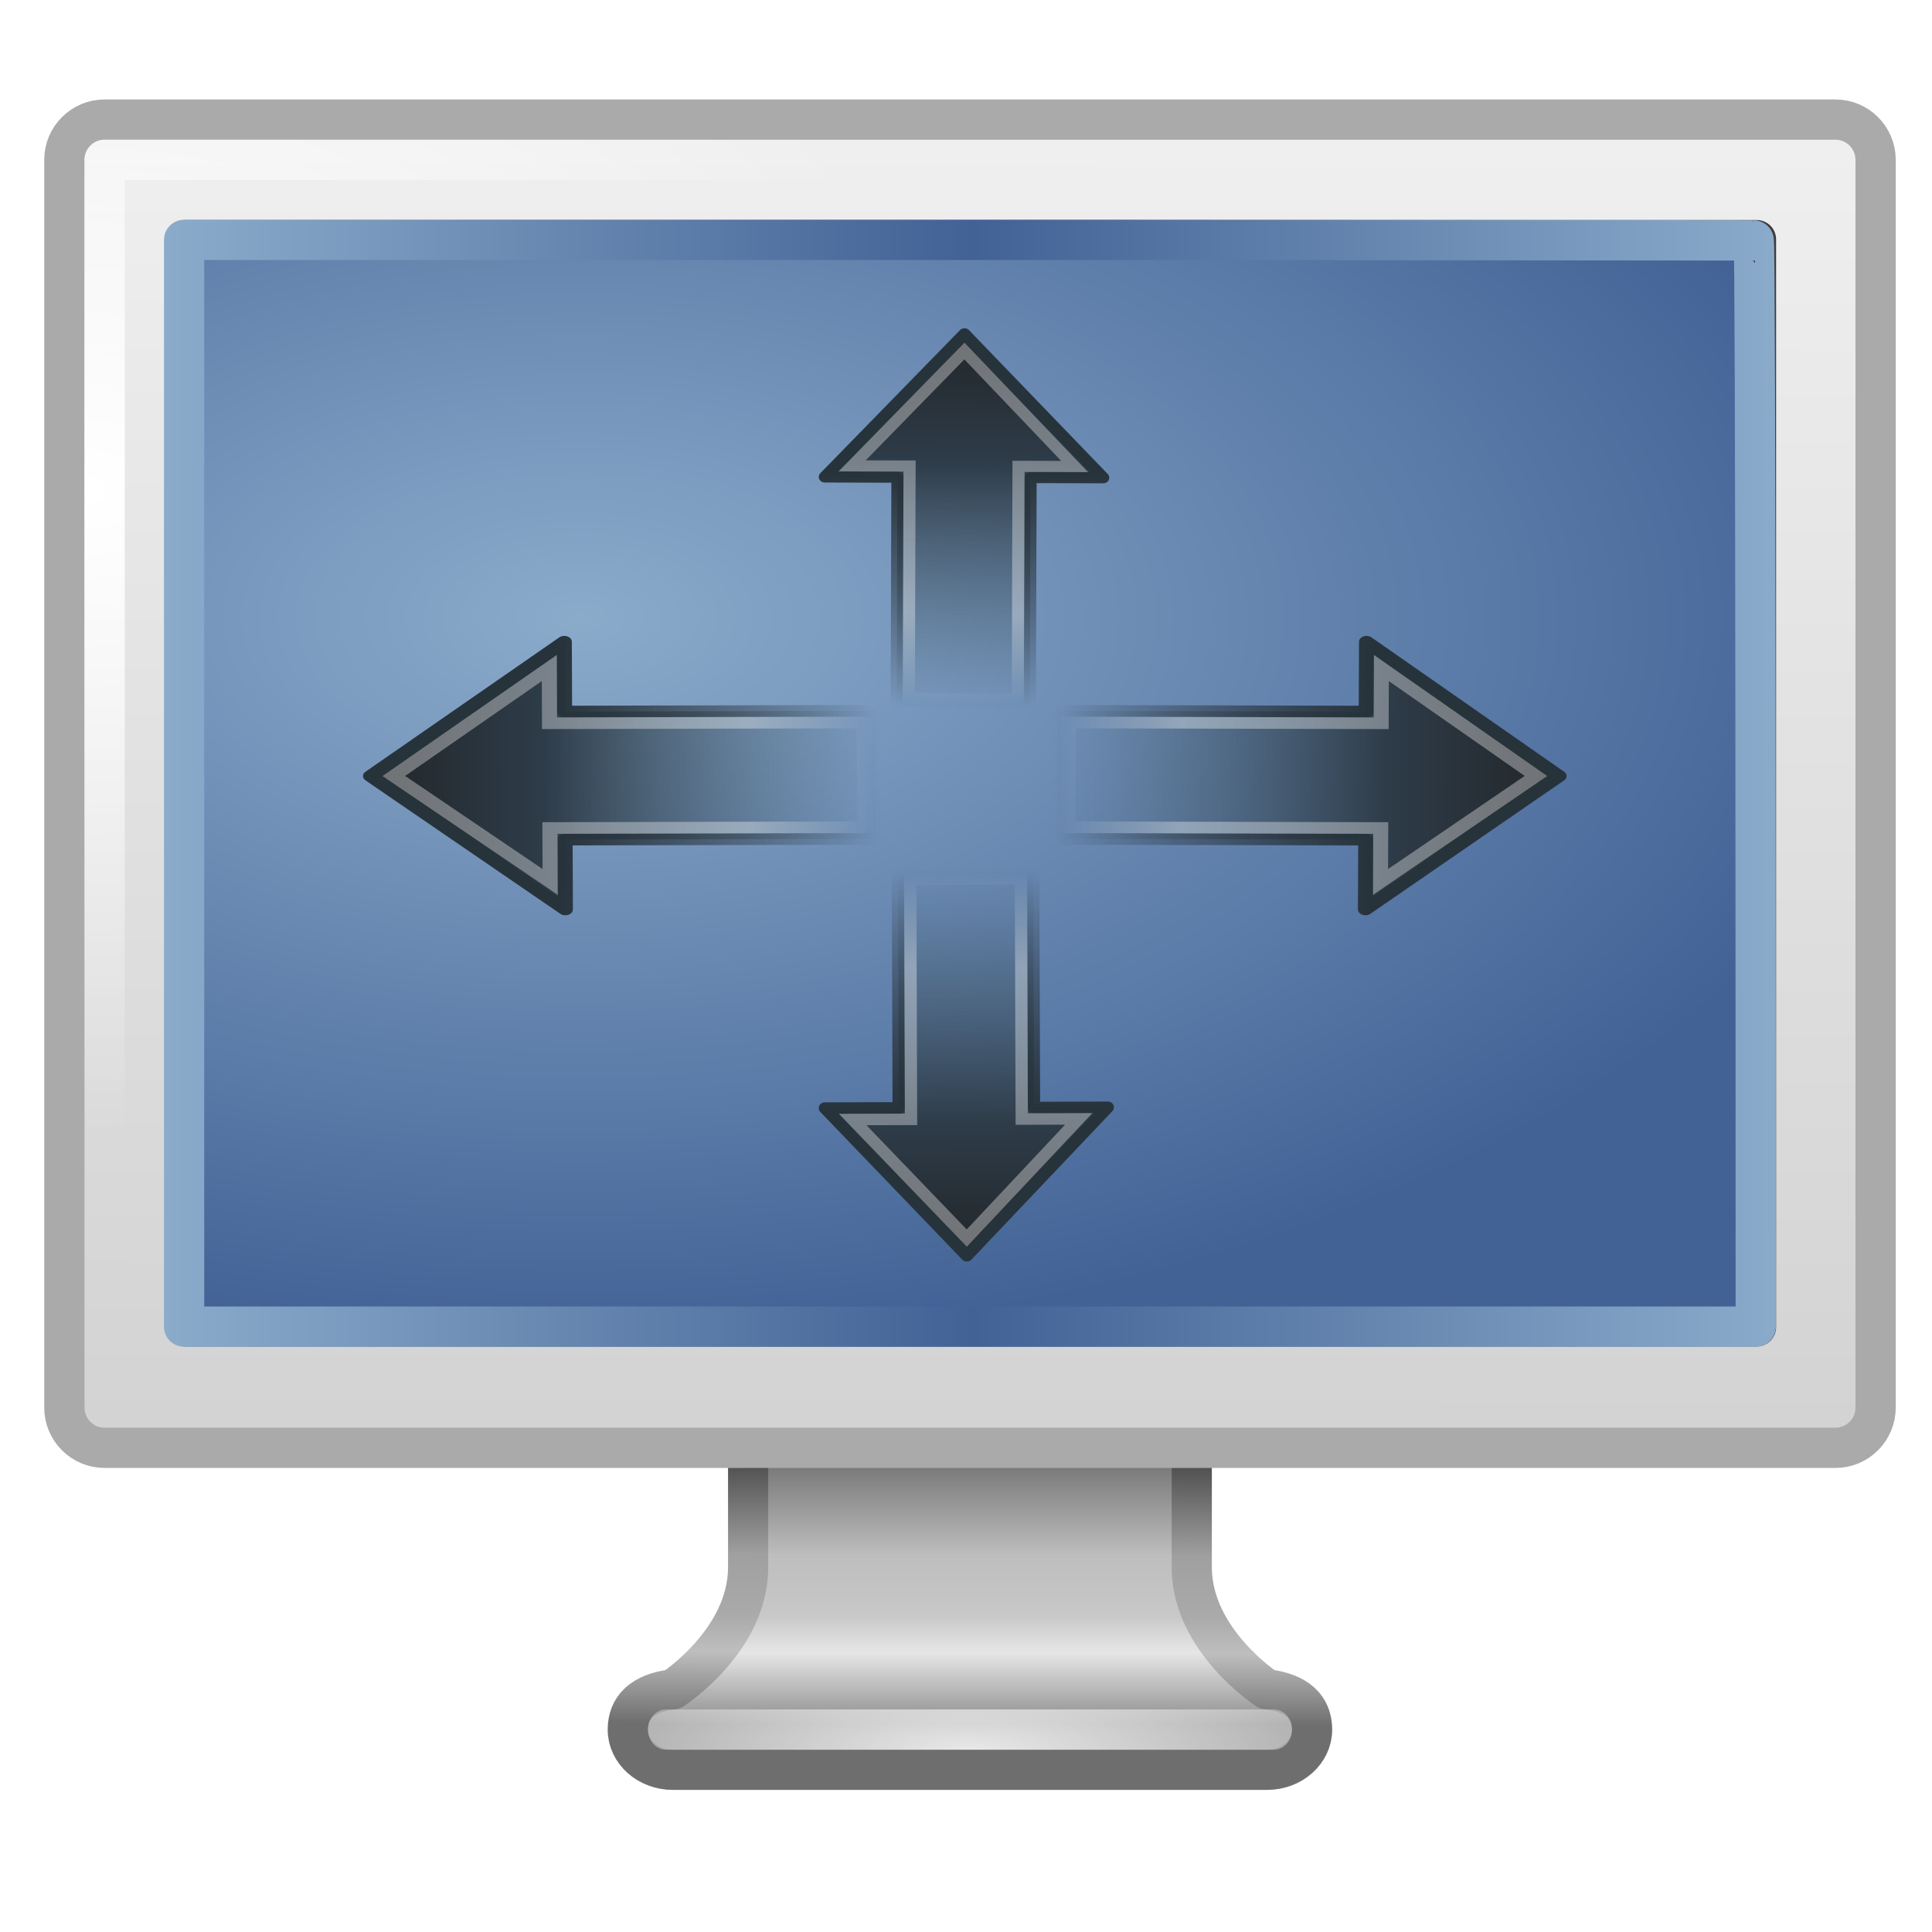
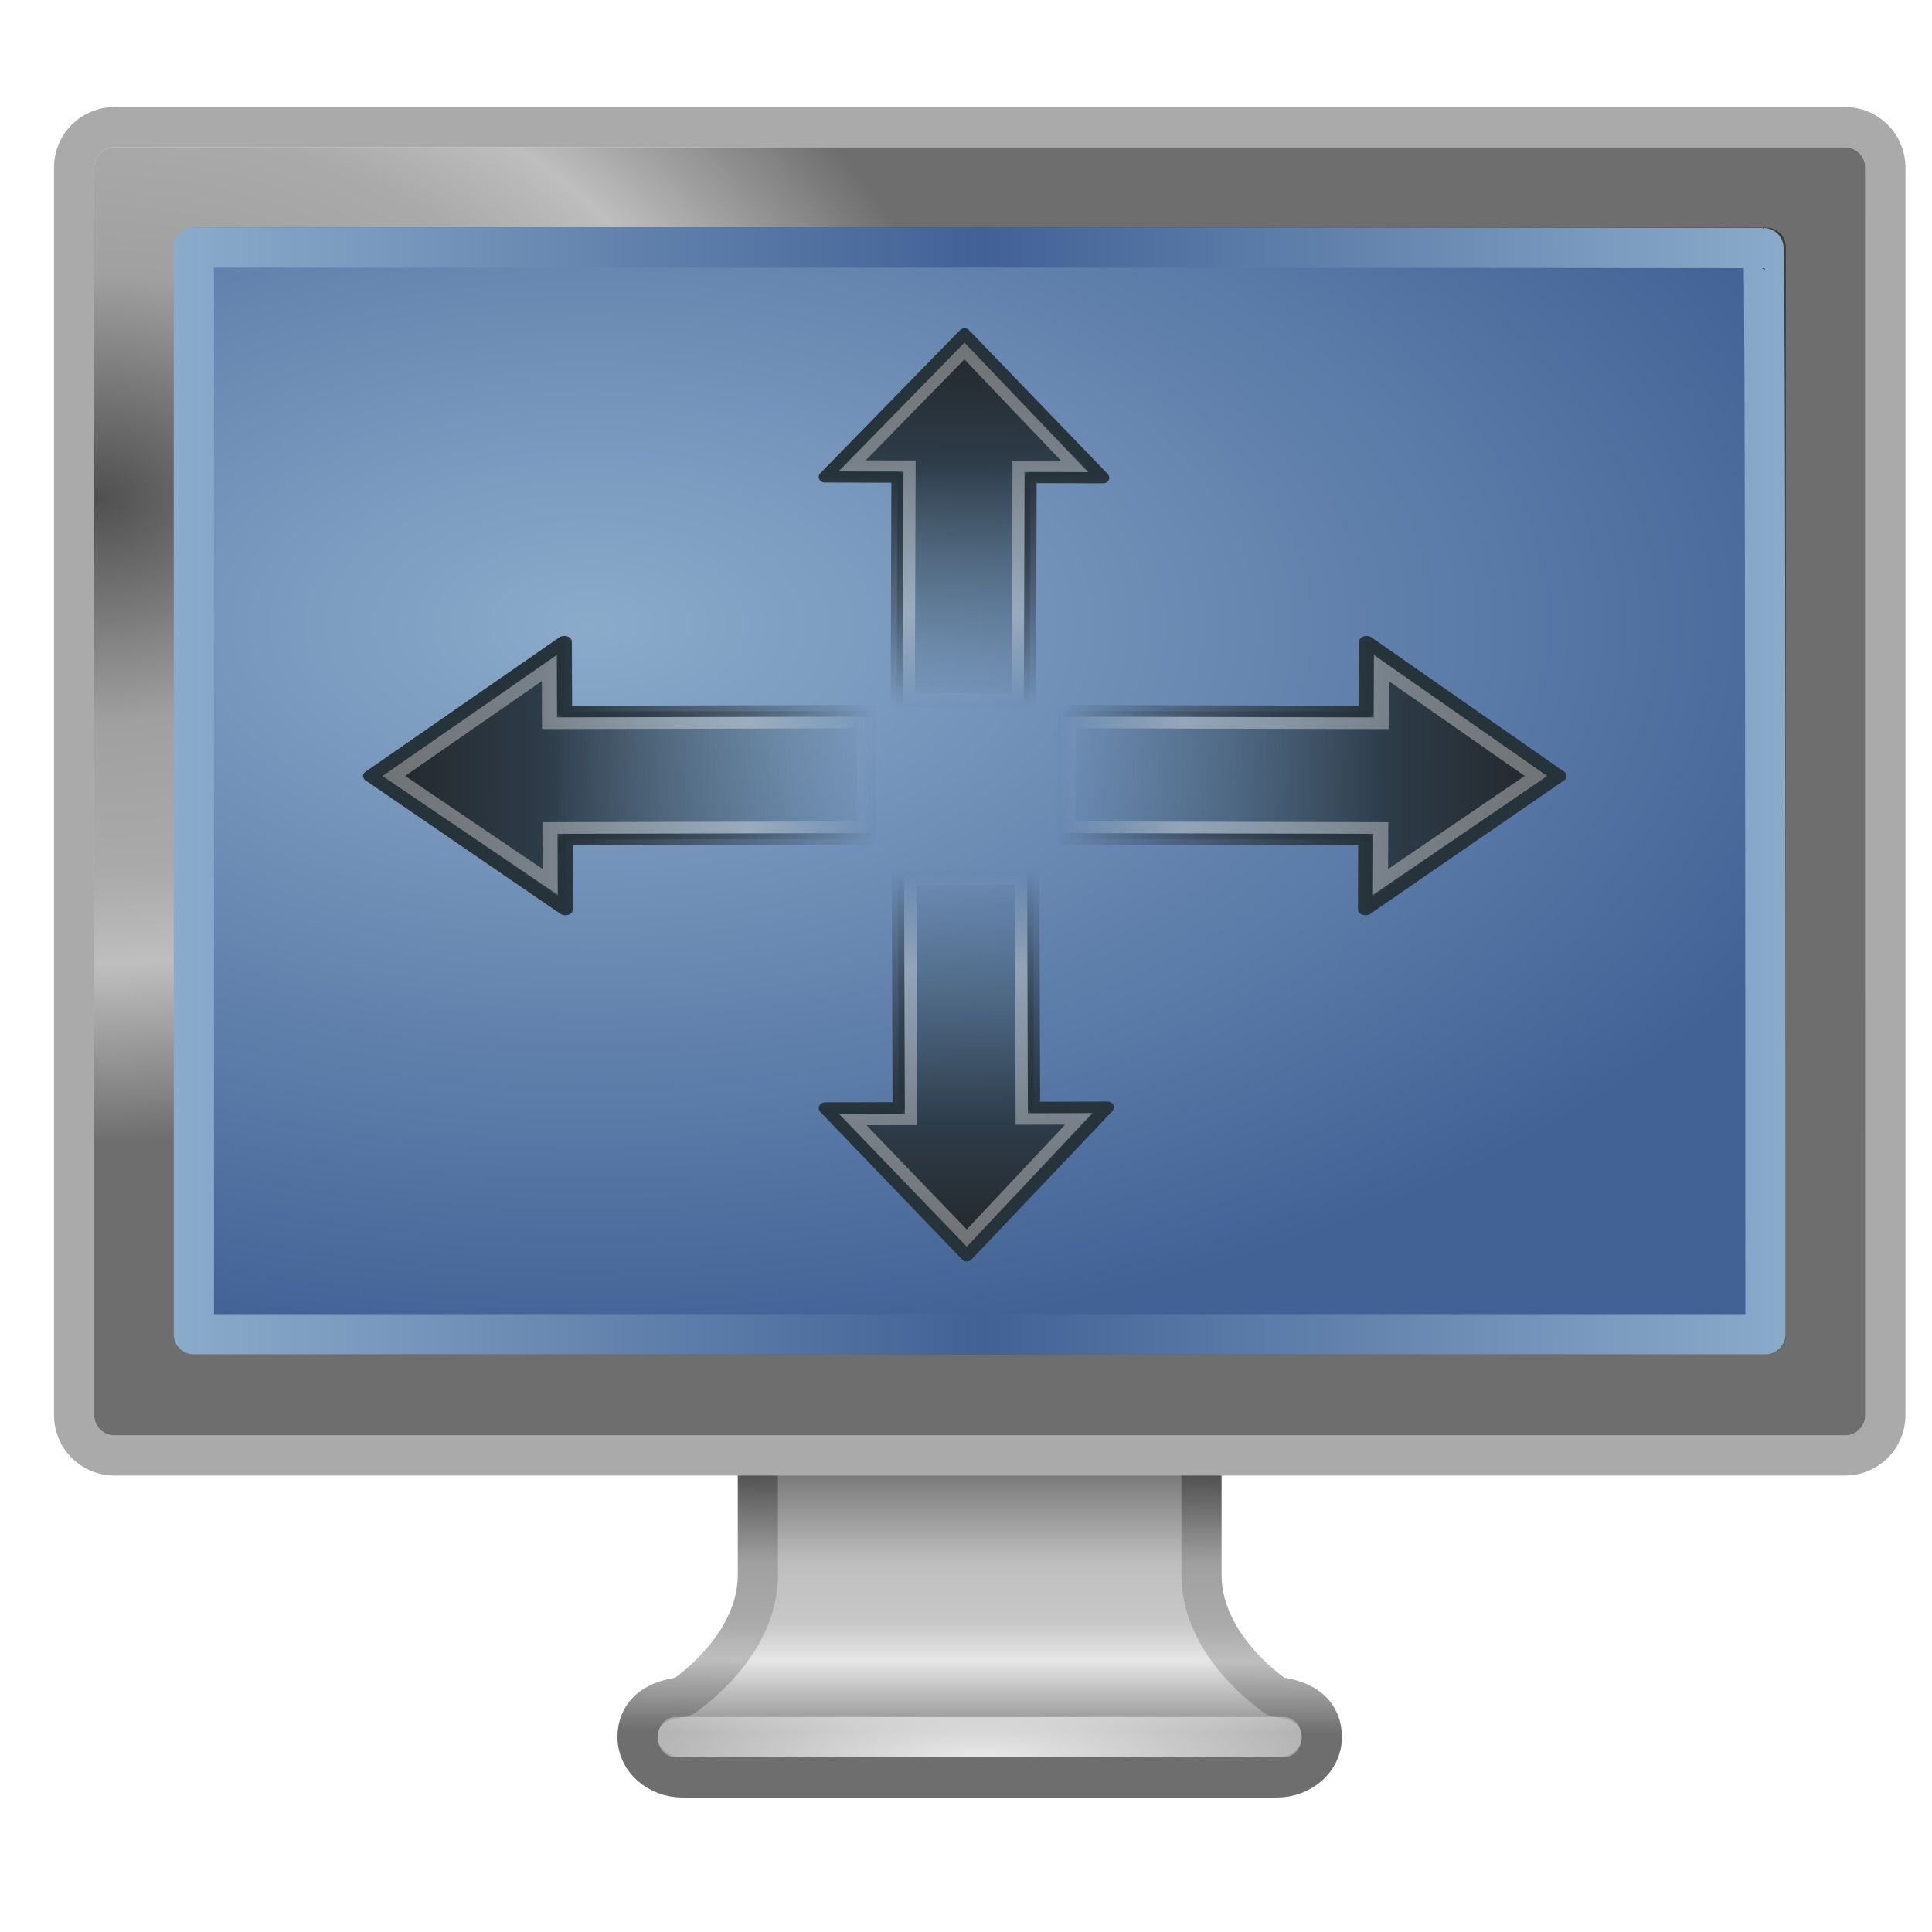
<svg xmlns="http://www.w3.org/2000/svg" xmlns:xlink="http://www.w3.org/1999/xlink" version="1.1" width="48" height="48" id="svg3876" enable-background="new">
  <defs id="defs3878">
    <linearGradient x1="17.355" y1="8" x2="24.008" y2="26.039" id="linearGradient2888-5" xlink:href="#linearGradient3738-7-3" gradientUnits="userSpaceOnUse" gradientTransform="matrix(1.056476,0,0,0.9978261,-1.265041,-1.51202)" />
    <linearGradient id="linearGradient3738-7-3">
      <stop id="stop3742-9-7" style="stop-color:white;stop-opacity:1" offset="0" />
      <stop id="stop3750-9-6" style="stop-color:white;stop-opacity:0" offset="0.856" />
      <stop id="stop3744-3-8" style="stop-color:white;stop-opacity:0" offset="1" />
    </linearGradient>
    <radialGradient cx="1" cy="5.564" r="23" fx="1" fy="5.564" id="radialGradient2901-8" xlink:href="#linearGradient6602-0" gradientUnits="userSpaceOnUse" gradientTransform="matrix(0.9555509,0,0,0.6971467,1.165451,8.316252)" />
    <linearGradient id="linearGradient6602-0">
      <stop id="stop6604-2" style="stop-color:white;stop-opacity:1" offset="0" />
      <stop id="stop6606-4" style="stop-color:white;stop-opacity:0" offset="1" />
    </linearGradient>
    <linearGradient x1="20.147" y1="-0" x2="20.104" y2="31.983" id="linearGradient2904-9" xlink:href="#linearGradient6544-0" gradientUnits="userSpaceOnUse" gradientTransform="matrix(0.959002,0,0,1.065626,1.082354,2.420846)" />
    <linearGradient id="linearGradient6544-0">
      <stop id="stop6546-1" style="stop-color:#f0f0f0;stop-opacity:1" offset="0" />
      <stop id="stop6548-2" style="stop-color:#d2d2d2;stop-opacity:1" offset="1" />
    </linearGradient>
    <radialGradient cx="24" cy="38.641" r="8" fx="24" fy="38.641" id="radialGradient2907-0" xlink:href="#linearGradient6602-0" gradientUnits="userSpaceOnUse" gradientTransform="matrix(1.828641,-3.1440363e-8,0,0.4381505,-19.78871,26.53994)" />
    <linearGradient x1="320.281" y1="86.913" x2="320.281" y2="93.38" id="linearGradient2910-0" xlink:href="#linearGradient6620-6" gradientUnits="userSpaceOnUse" gradientTransform="matrix(0.9964089,0,0,1.000144,-294.7833,-50.54213)" />
    <linearGradient id="linearGradient6620-6">
      <stop id="stop6622-3" style="stop-color:#787878;stop-opacity:1" offset="0" />
      <stop id="stop6624-9" style="stop-color:#bebebe;stop-opacity:1" offset="0.35" />
      <stop id="stop6626-0" style="stop-color:#c8c8c8;stop-opacity:1" offset="0.583" />
      <stop id="stop6628-8" style="stop-color:#e6e6e6;stop-opacity:1" offset="0.723" />
      <stop id="stop6630-3" style="stop-color:#8c8c8c;stop-opacity:1" offset="1" />
    </linearGradient>
    <linearGradient gradientTransform="translate(0.09867176,0.4705878)" x1="21.718" y1="35.909" x2="21.686" y2="42.361" id="linearGradient2912-8" xlink:href="#linearGradient6732-7" gradientUnits="userSpaceOnUse" />
    <linearGradient id="linearGradient6732-7">
      <stop id="stop6734-3" style="stop-color:#505050;stop-opacity:1" offset="0" />
      <stop id="stop6736-1" style="stop-color:#a0a0a0;stop-opacity:1" offset="0.35" />
      <stop id="stop6738-0" style="stop-color:#aaa;stop-opacity:1" offset="0.583" />
      <stop id="stop6740-0" style="stop-color:#bebebe;stop-opacity:1" offset="0.723" />
      <stop id="stop6742-5" style="stop-color:#6e6e6e;stop-opacity:1" offset="1" />
    </linearGradient>
    <linearGradient id="linearGradient7012-661-145-733-759-865-745-661-970-94-3-7">
      <stop id="stop3618-6-8" style="stop-color:#8babcb;stop-opacity:1;" offset="0" />
      <stop id="stop3620-4-9" style="stop-color:#426296;stop-opacity:1;" offset="1" />
    </linearGradient>
    <linearGradient id="linearGradient3390-178-986-453-3-1">
      <stop id="stop3624-5-6" style="stop-color:#8babcb;stop-opacity:1;" offset="0" />
      <stop id="stop3626-8-4" style="stop-color:#426296;stop-opacity:1;" offset="1" />
    </linearGradient>
    <radialGradient r="21" fy="8.283" fx="15.749" cy="8.283" cx="15.749" gradientTransform="matrix(0,0.8620801,-1.578215,0,27.47304,1.764492)" gradientUnits="userSpaceOnUse" id="radialGradient8238" xlink:href="#linearGradient7012-661-145-733-759-865-745-661-970-94-3-7" />
    <linearGradient y2="6.898" x2="-28.956" y1="6.898" x1="-51.09" spreadMethod="reflect" gradientTransform="matrix(0.9070364,0,0,0.8438248,50.43886,1.67779)" gradientUnits="userSpaceOnUse" id="linearGradient8240" xlink:href="#linearGradient3390-178-986-453-3-1" />
    <linearGradient id="linearGradient5233-0-1">
      <stop id="stop5235-9-9" style="stop-color:#3c3c3c;stop-opacity:1" offset="0" />
      <stop id="stop5237-9-0" style="stop-color:#282828;stop-opacity:1" offset="1" />
    </linearGradient>
    <linearGradient y2="6.898" x2="-28.956" y1="6.898" x1="-51.09" spreadMethod="reflect" gradientTransform="matrix(0.9075685,0,0,0.8446182,50.51376,1.660556)" gradientUnits="userSpaceOnUse" id="linearGradient7351" xlink:href="#linearGradient5233-0-1" />
    <linearGradient id="linearGradient3341-4">
      <stop offset="0" style="stop-color:white;stop-opacity:1" id="stop3343-2" />
      <stop offset="1" style="stop-color:white;stop-opacity:0" id="stop3345-2" />
    </linearGradient>
    <linearGradient id="linearGradient5432-9">
      <stop offset="0" style="stop-color:#27333b;stop-opacity:1;" id="stop5434-6" />
      <stop offset="1" style="stop-color:#242a2f;stop-opacity:0;" id="stop5436-1" />
    </linearGradient>
    <linearGradient id="linearGradient3840-4">
      <stop offset="0" style="stop-color:#23282c;stop-opacity:1;" id="stop3842-8" />
      <stop offset="0.318" style="stop-color:#2e3c49;stop-opacity:1;" id="stop3844-0" />
      <stop offset="1" style="stop-color:#4d6675;stop-opacity:0;" id="stop3846-4" />
    </linearGradient>
    <linearGradient xlink:href="#linearGradient3840-4" id="linearGradient3000" gradientUnits="userSpaceOnUse" gradientTransform="matrix(-0.5572773,0,0,0.5517612,47.47044,23.31789)" x1="3.874" y1="28.281" x2="62.4" y2="28.281" />
    <linearGradient xlink:href="#linearGradient5432-9" id="linearGradient3002" gradientUnits="userSpaceOnUse" gradientTransform="matrix(0,-1.095875,1.106831,0,-16.55484,81.2205)" x1="41.817" y1="45.61" x2="41.817" y2="26.598" />
    <linearGradient xlink:href="#linearGradient3341-4" id="linearGradient3004" gradientUnits="userSpaceOnUse" gradientTransform="matrix(0.6272101,0,0,0.5877029,18.88132,20.80176)" x1="3.888" y1="26.023" x2="-8.798" y2="26.023" />
    <linearGradient xlink:href="#linearGradient3840-4" id="linearGradient3784" gradientUnits="userSpaceOnUse" gradientTransform="matrix(-0.5572773,0,0,0.5517612,47.47044,23.31789)" x1="3.874" y1="28.281" x2="62.4" y2="28.281" />
    <linearGradient xlink:href="#linearGradient5432-9" id="linearGradient3786" gradientUnits="userSpaceOnUse" gradientTransform="matrix(0,-1.095875,1.106831,0,-16.55484,81.2205)" x1="41.817" y1="45.61" x2="41.817" y2="26.598" />
    <linearGradient xlink:href="#linearGradient3341-4" id="linearGradient3788" gradientUnits="userSpaceOnUse" gradientTransform="matrix(0.6272101,0,0,0.5877029,18.88132,20.80176)" x1="3.888" y1="26.023" x2="-8.798" y2="26.023" />
    <linearGradient xlink:href="#linearGradient3840-4" id="linearGradient3808" gradientUnits="userSpaceOnUse" gradientTransform="matrix(-0.5572773,0,0,0.5517612,47.47044,23.31789)" x1="3.874" y1="28.281" x2="62.4" y2="28.281" />
    <linearGradient xlink:href="#linearGradient5432-9" id="linearGradient3810" gradientUnits="userSpaceOnUse" gradientTransform="matrix(0,-1.095875,1.106831,0,-16.55484,81.2205)" x1="41.817" y1="45.61" x2="41.817" y2="26.598" />
    <linearGradient xlink:href="#linearGradient3341-4" id="linearGradient3812" gradientUnits="userSpaceOnUse" gradientTransform="matrix(0.6272101,0,0,0.5877029,18.88132,20.80176)" x1="3.888" y1="26.023" x2="-8.798" y2="26.023" />
    <linearGradient xlink:href="#linearGradient3840-4" id="linearGradient3820" gradientUnits="userSpaceOnUse" gradientTransform="matrix(-0.5572773,0,0,0.5517612,47.47044,23.31789)" x1="3.874" y1="28.281" x2="62.4" y2="28.281" />
    <linearGradient xlink:href="#linearGradient5432-9" id="linearGradient3822" gradientUnits="userSpaceOnUse" gradientTransform="matrix(0,-1.095875,1.106831,0,-16.55484,81.2205)" x1="41.817" y1="45.61" x2="41.817" y2="26.598" />
    <linearGradient xlink:href="#linearGradient3341-4" id="linearGradient3824" gradientUnits="userSpaceOnUse" gradientTransform="matrix(0.6272101,0,0,0.5877029,18.88132,20.80176)" x1="3.888" y1="26.023" x2="-8.798" y2="26.023" />
+     <radialGradient r="21" fy="8.283" fx="15.749" cy="8.283" cx="15.749" gradientTransform="matrix(0,0.8620801,-1.578215,0,27.71486,1.953409)" gradientUnits="userSpaceOnUse" id="radialGradient8238-7" xlink:href="#linearGradient7012-661-145-733-759-865-745-661-970-94-3-7-4" />
+     <linearGradient id="linearGradient7012-661-145-733-759-865-745-661-970-94-3-7-4">
+       <stop id="stop3618-6-8-1" style="stop-color:#8babcb;stop-opacity:1;" offset="0" />
+       <stop id="stop3620-4-9-8" style="stop-color:#426296;stop-opacity:1;" offset="1" />
+     </linearGradient>
+     <linearGradient y2="6.898" x2="-28.956" y1="6.898" x1="-51.09" spreadMethod="reflect" gradientTransform="matrix(0.9070364,0,0,0.8438248,50.68069,1.866707)" gradientUnits="userSpaceOnUse" id="linearGradient8240-5" xlink:href="#linearGradient3390-178-986-453-3-1-9" />
+     <linearGradient id="linearGradient3390-178-986-453-3-1-9">
+       <stop id="stop3624-5-6-7" style="stop-color:#8babcb;stop-opacity:1;" offset="0" />
+       <stop id="stop3626-8-4-5" style="stop-color:#426296;stop-opacity:1;" offset="1" />
+     </linearGradient>
+     <linearGradient y2="6.898" x2="-28.956" y1="6.898" x1="-51.09" spreadMethod="reflect" gradientTransform="matrix(0.9075685,0,0,0.8446182,50.75559,1.849473)" gradientUnits="userSpaceOnUse" id="linearGradient7351-3" xlink:href="#linearGradient5233-0-1-8" />
+     <linearGradient id="linearGradient5233-0-1-8">
+       <stop id="stop5235-9-9-8" style="stop-color:#3c3c3c;stop-opacity:1" offset="0" />
+       <stop id="stop5237-9-0-3" style="stop-color:#282828;stop-opacity:1" offset="1" />
+     </linearGradient>
+     <linearGradient x1="17.355" y1="8" x2="24.008" y2="26.039" id="linearGradient2888-5-1" xlink:href="#linearGradient3738-7-3-8" gradientUnits="userSpaceOnUse" gradientTransform="matrix(1.056476,0,0,0.9978261,-1.023217,-1.323103)" />
+     <linearGradient id="linearGradient3738-7-3-8">
+       <stop id="stop3742-9-7-9" style="stop-color:white;stop-opacity:1" offset="0" />
+       <stop id="stop3750-9-6-6" style="stop-color:white;stop-opacity:0" offset="0.856" />
+       <stop id="stop3744-3-8-4" style="stop-color:white;stop-opacity:0" offset="1" />
+     </linearGradient>
+     <radialGradient xlink:href="#linearGradient6732-7-3" id="radialGradient3685" cx="2.121" cy="9.467" fx="2.121" fy="9.467" r="22" gradientTransform="matrix(1,0,0,0.7272727,0.2418237,5.499078)" gradientUnits="userSpaceOnUse" />
+     <linearGradient id="linearGradient6732-7-3">
+       <stop id="stop6734-3-3" style="stop-color:#505050;stop-opacity:1" offset="0" />
+       <stop id="stop6736-1-3" style="stop-color:#a0a0a0;stop-opacity:1" offset="0.35" />
+       <stop id="stop6738-0-8" style="stop-color:#aaa;stop-opacity:1" offset="0.583" />
+       <stop id="stop6740-0-6" style="stop-color:#bebebe;stop-opacity:1" offset="0.723" />
+       <stop id="stop6742-5-0" style="stop-color:#6e6e6e;stop-opacity:1" offset="1" />
+     </linearGradient>
+     <radialGradient cx="1" cy="5.564" r="23" fx="1" fy="5.564" id="radialGradient2901-8-4" xlink:href="#linearGradient6732-7-3" gradientUnits="userSpaceOnUse" gradientTransform="matrix(0.9555509,0,0,0.6971467,1.407275,8.505169)" />
+     <linearGradient x1="20.147" y1="-0" x2="20.104" y2="31.983" id="linearGradient2904-9-8" xlink:href="#linearGradient6544-0-8" gradientUnits="userSpaceOnUse" gradientTransform="matrix(0.959002,0,0,1.065626,1.324178,2.609763)" />
+     <linearGradient id="linearGradient6544-0-8">
+       <stop id="stop6546-1-8" style="stop-color:#f0f0f0;stop-opacity:1" offset="0" />
+       <stop id="stop6548-2-9" style="stop-color:#d2d2d2;stop-opacity:1" offset="1" />
+     </linearGradient>
+     <radialGradient cx="24" cy="38.641" r="8" fx="24" fy="38.641" id="radialGradient2907-0-7" xlink:href="#linearGradient6602-0-7" gradientUnits="userSpaceOnUse" gradientTransform="matrix(1.828641,-3.1440363e-8,0,0.4381505,-19.54689,26.72886)" />
+     <linearGradient id="linearGradient6602-0-7">
+       <stop id="stop6604-2-6" style="stop-color:white;stop-opacity:1" offset="0" />
+       <stop id="stop6606-4-4" style="stop-color:white;stop-opacity:0" offset="1" />
+     </linearGradient>
+     <linearGradient id="linearGradient6620-6-0">
+       <stop id="stop6622-3-3" style="stop-color:#787878;stop-opacity:1" offset="0" />
+       <stop id="stop6624-9-0" style="stop-color:#bebebe;stop-opacity:1" offset="0.35" />
+       <stop id="stop6626-0-9" style="stop-color:#c8c8c8;stop-opacity:1" offset="0.583" />
+       <stop id="stop6628-8-2" style="stop-color:#e6e6e6;stop-opacity:1" offset="0.723" />
+       <stop id="stop6630-3-5" style="stop-color:#8c8c8c;stop-opacity:1" offset="1" />
+     </linearGradient>
+     <linearGradient y2="93.38" x2="320.281" y1="86.913" x1="320.281" gradientTransform="matrix(0.9964089,0,0,1.000144,-294.5415,-50.35321)" gradientUnits="userSpaceOnUse" id="linearGradient3119" xlink:href="#linearGradient6620-6-0" />
+     <linearGradient y2="42.361" x2="21.686" y1="35.909" x1="21.718" gradientTransform="translate(0.3404957,0.6595049)" gradientUnits="userSpaceOnUse" id="linearGradient3121" xlink:href="#linearGradient6732-7-3" />
+     <linearGradient xlink:href="#linearGradient3840-4" id="linearGradient3152" gradientUnits="userSpaceOnUse" gradientTransform="matrix(-0.5572773,0,0,0.5517612,47.47044,23.31789)" x1="3.874" y1="28.281" x2="62.4" y2="28.281" />
+     <linearGradient xlink:href="#linearGradient5432-9" id="linearGradient3154" gradientUnits="userSpaceOnUse" gradientTransform="matrix(0,-1.095875,1.106831,0,-16.55484,81.2205)" x1="41.817" y1="45.61" x2="41.817" y2="26.598" />
+     <linearGradient xlink:href="#linearGradient3341-4" id="linearGradient3156" gradientUnits="userSpaceOnUse" gradientTransform="matrix(0.6272101,0,0,0.5877029,18.88132,20.80176)" x1="3.888" y1="26.023" x2="-8.798" y2="26.023" />
+     <linearGradient xlink:href="#linearGradient3840-4" id="linearGradient3158" gradientUnits="userSpaceOnUse" gradientTransform="matrix(-0.5572773,0,0,0.5517612,47.47044,23.31789)" x1="3.874" y1="28.281" x2="62.4" y2="28.281" />
+     <linearGradient xlink:href="#linearGradient5432-9" id="linearGradient3160" gradientUnits="userSpaceOnUse" gradientTransform="matrix(0,-1.095875,1.106831,0,-16.55484,81.2205)" x1="41.817" y1="45.61" x2="41.817" y2="26.598" />
+     <linearGradient xlink:href="#linearGradient3341-4" id="linearGradient3162" gradientUnits="userSpaceOnUse" gradientTransform="matrix(0.6272101,0,0,0.5877029,18.88132,20.80176)" x1="3.888" y1="26.023" x2="-8.798" y2="26.023" />
+     <linearGradient xlink:href="#linearGradient3840-4" id="linearGradient3164" gradientUnits="userSpaceOnUse" gradientTransform="matrix(-0.5572773,0,0,0.5517612,47.47044,23.31789)" x1="3.874" y1="28.281" x2="62.4" y2="28.281" />
+     <linearGradient xlink:href="#linearGradient5432-9" id="linearGradient3166" gradientUnits="userSpaceOnUse" gradientTransform="matrix(0,-1.095875,1.106831,0,-16.55484,81.2205)" x1="41.817" y1="45.61" x2="41.817" y2="26.598" />
+     <linearGradient xlink:href="#linearGradient3341-4" id="linearGradient3168" gradientUnits="userSpaceOnUse" gradientTransform="matrix(0.6272101,0,0,0.5877029,18.88132,20.80176)" x1="3.888" y1="26.023" x2="-8.798" y2="26.023" />
+     <linearGradient xlink:href="#linearGradient3840-4" id="linearGradient3170" gradientUnits="userSpaceOnUse" gradientTransform="matrix(-0.5572773,0,0,0.5517612,47.47044,23.31789)" x1="3.874" y1="28.281" x2="62.4" y2="28.281" />
+     <linearGradient xlink:href="#linearGradient5432-9" id="linearGradient3172" gradientUnits="userSpaceOnUse" gradientTransform="matrix(0,-1.095875,1.106831,0,-16.55484,81.2205)" x1="41.817" y1="45.61" x2="41.817" y2="26.598" />
+     <linearGradient xlink:href="#linearGradient3341-4" id="linearGradient3174" gradientUnits="userSpaceOnUse" gradientTransform="matrix(0.6272101,0,0,0.5877029,18.88132,20.80176)" x1="3.888" y1="26.023" x2="-8.798" y2="26.023" />
  </defs>
-   <g id="layer1" style="opacity:1">
-     <path d="m 18.587,31.97 c 0,0 0,7.001 0,7.001 -0.022,1.802 -1.869,3 -1.869,3 -0.749,0.088 -1.121,0.446 -1.121,1 0,0.554 0.504,1 1.121,1 l 14.76,0 c 0.617,0 1.121,-0.446 1.121,-1 0,-0.554 -0.372,-0.912 -1.121,-1 0,0 -1.846,-1.198 -1.869,-3 0,0 0,-7.001 0,-7.001 l -11.023,0 z" id="path4675" style="fill:url(#linearGradient2910-0);fill-opacity:1;stroke:url(#linearGradient2912-8);stroke-width:0.998;stroke-linecap:round;stroke-linejoin:round;stroke-miterlimit:4;stroke-opacity:1;stroke-dasharray:none;stroke-dashoffset:0.5;display:inline;enable-background:new" />
-     <rect width="16" height="1" rx="0.444" ry="0.5" x="16.099" y="42.471" id="rect4703" style="opacity:0.8;fill:url(#radialGradient2907-0);fill-opacity:1;stroke:none;display:inline;enable-background:new" />
-     <rect width="45" height="33" rx="1" ry="1" x="1.599" y="2.971" id="rect2722" style="fill:url(#linearGradient2904-9);fill-opacity:1;stroke:#aaaaaa;stroke-width:1;stroke-linecap:round;stroke-linejoin:round;stroke-miterlimit:4;stroke-opacity:1;stroke-dasharray:none;stroke-dashoffset:0.5" />
-     <rect width="43" height="31" rx="0" ry="0" x="2.599" y="3.971" id="rect4642" style="fill:none;stroke:url(#radialGradient2901-8);stroke-width:1;stroke-linecap:round;stroke-linejoin:round;stroke-miterlimit:4;stroke-opacity:1;stroke-dasharray:none;stroke-dashoffset:0.5;display:inline;enable-background:new" />
-     <path d="m 5.099,6.502 0,17.969 C 6.908,24.041 42.504,13.998 43.099,13.467 l 9e-6,-6.997 -38,0.031 z" id="path2516" style="opacity:0.3;fill:url(#linearGradient2888-5);fill-opacity:1;fill-rule:evenodd;stroke:none" />
-   </g>
-   <g id="layer4" style="display:inline">
-     <path d="m 4.623,5.947 c 13.008,0 26.015,0 39.023,0 0,9.008 0,18.017 0,27.025 -13.008,0 -26.015,0 -39.023,0 0,-9.008 0,-18.017 0,-27.025 l 0,0 z" id="path2514-7" style="fill:none;stroke:url(#linearGradient7351);stroke-width:0.961;stroke-linecap:round;stroke-linejoin:round;stroke-miterlimit:4;stroke-opacity:1;stroke-dasharray:none;stroke-dashoffset:0;marker:none;visibility:visible;display:inline;overflow:visible;enable-background:accumulate" />
-   </g>
-   <g id="layer3" style="display:inline">
-     <path d="m 4.575,5.96 c 9.297,0 13.012,0 22.309,0 0.181,-0.003 16.655,0.015 16.687,0.014 0.05,-0.003 0.05,21.926 0.05,26.986 -13,0 -26.047,0 -39.047,0 0,-9 0,-18 0,-27 l 0,0 z" id="path2514" style="fill:url(#radialGradient8238);fill-opacity:1;fill-rule:evenodd;stroke:url(#linearGradient8240);stroke-width:1;stroke-linecap:round;stroke-linejoin:round;stroke-miterlimit:4;stroke-opacity:1;stroke-dasharray:none;stroke-dashoffset:0;marker:none;visibility:visible;display:inline;overflow:visible;enable-background:accumulate" />
-   </g>
+   <g id="layer1" style="opacity:1" />
+   <g id="layer4" style="display:inline" />
+   <g id="layer3" style="display:inline" />
  <g id="layer5" style="opacity:0.48;display:inline" />
  <g id="layer6" style="display:inline">
-     <g id="g3658" transform="matrix(-0.3748686,8.8214927e-4,-0.00114347,-0.2891976,26.66037,29.65073)">
-       <path style="fill:url(#linearGradient3000);fill-opacity:1;fill-rule:nonzero;stroke:url(#linearGradient3002);stroke-width:1;stroke-linecap:round;stroke-linejoin:round;stroke-miterlimit:4;stroke-opacity:1;stroke-dasharray:none;stroke-dashoffset:0;marker:none;visibility:visible;display:inline;overflow:visible" id="path3801-0" d="M 33.575,24.5 46.45,36 33.575,47.5 l 0,-6 -20.875,0 0,-11 20.875,0 0,-6 z" />
-       <path style="opacity:0.354;fill:none;stroke:url(#linearGradient3004);stroke-width:1;stroke-linecap:butt;stroke-linejoin:miter;stroke-miterlimit:4;stroke-opacity:1;stroke-dasharray:none;stroke-dashoffset:0;marker:none;visibility:visible;display:inline;overflow:visible" id="path3803-5" d="M 34.575,26.867 44.911,36 l -10.336,9.242 0,-4.742 -20.839,0 -0.061,-9 20.9,0 0,-4.633 z" />
-     </g>
-     <g transform="matrix(0.3726506,8.8214927e-4,0.00113671,-0.2891976,21.38407,29.65073)" id="g3778">
-       <path d="M 33.575,24.5 46.45,36 33.575,47.5 l 0,-6 -20.875,0 0,-11 20.875,0 0,-6 z" id="path3780" style="fill:url(#linearGradient3784);fill-opacity:1;fill-rule:nonzero;stroke:url(#linearGradient3786);stroke-width:1;stroke-linecap:round;stroke-linejoin:round;stroke-miterlimit:4;stroke-opacity:1;stroke-dasharray:none;stroke-dashoffset:0;marker:none;visibility:visible;display:inline;overflow:visible" />
-       <path d="M 34.575,26.867 44.911,36 l -10.336,9.242 0,-4.742 -20.839,0 -0.061,-9 20.9,0 0,-4.633 z" id="path3782" style="opacity:0.354;fill:none;stroke:url(#linearGradient3788);stroke-width:1;stroke-linecap:butt;stroke-linejoin:miter;stroke-miterlimit:4;stroke-opacity:1;stroke-dasharray:none;stroke-dashoffset:0;marker:none;visibility:visible;display:inline;overflow:visible" />
-     </g>
-     <g transform="matrix(9.3216804e-4,0.2857635,-0.3055954,8.7167437e-4,34.9787,17.89452)" id="g3802">
-       <path d="M 33.575,24.5 46.45,36 33.575,47.5 l 0,-6 -20.875,0 0,-11 20.875,0 0,-6 z" id="path3804" style="fill:url(#linearGradient3808);fill-opacity:1;fill-rule:nonzero;stroke:url(#linearGradient3810);stroke-width:1;stroke-linecap:round;stroke-linejoin:round;stroke-miterlimit:4;stroke-opacity:1;stroke-dasharray:none;stroke-dashoffset:0;marker:none;visibility:visible;display:inline;overflow:visible" />
-       <path d="M 34.575,26.867 44.911,36 l -10.336,9.242 0,-4.742 -20.839,0 -0.061,-9 20.9,0 0,-4.633 z" id="path3806" style="opacity:0.354;fill:none;stroke:url(#linearGradient3812);stroke-width:1;stroke-linecap:butt;stroke-linejoin:miter;stroke-miterlimit:4;stroke-opacity:1;stroke-dasharray:none;stroke-dashoffset:0;marker:none;visibility:visible;display:inline;overflow:visible" />
-     </g>
-     <g id="g3814" transform="matrix(9.1743636e-4,-0.2769081,-0.3007659,-8.4466216e-4,34.74757,21.18722)">
-       <path style="fill:url(#linearGradient3820);fill-opacity:1;fill-rule:nonzero;stroke:url(#linearGradient3822);stroke-width:1;stroke-linecap:round;stroke-linejoin:round;stroke-miterlimit:4;stroke-opacity:1;stroke-dasharray:none;stroke-dashoffset:0;marker:none;visibility:visible;display:inline;overflow:visible" id="path3816" d="M 33.575,24.5 46.45,36 33.575,47.5 l 0,-6 -20.875,0 0,-11 20.875,0 0,-6 z" />
-       <path style="opacity:0.354;fill:none;stroke:url(#linearGradient3824);stroke-width:1;stroke-linecap:butt;stroke-linejoin:miter;stroke-miterlimit:4;stroke-opacity:1;stroke-dasharray:none;stroke-dashoffset:0;marker:none;visibility:visible;display:inline;overflow:visible" id="path3818" d="M 34.575,26.867 44.911,36 l -10.336,9.242 0,-4.742 -20.839,0 -0.061,-9 20.9,0 0,-4.633 z" />
+     <path d="m 18.829,32.159 c 0,0 0,7.001 0,7.001 -0.022,1.802 -1.869,3 -1.869,3 -0.749,0.088 -1.121,0.446 -1.121,1 0,0.554 0.504,1 1.121,1 l 14.76,0 c 0.617,0 1.121,-0.446 1.121,-1 0,-0.554 -0.372,-0.912 -1.121,-1 0,0 -1.846,-1.198 -1.869,-3 0,0 0,-7.001 0,-7.001 l -11.023,0 z" id="path4675" style="fill:url(#linearGradient3119);fill-opacity:1;stroke:url(#linearGradient3121);stroke-width:0.998;stroke-linecap:round;stroke-linejoin:round;stroke-miterlimit:4;stroke-opacity:1;stroke-dasharray:none;stroke-dashoffset:0.5;display:inline;enable-background:new" />
+     <rect width="16" height="1" rx="0.444" ry="0.5" x="16.34" y="42.659" id="rect4703" style="opacity:0.8;fill:url(#radialGradient2907-0-7);fill-opacity:1;stroke:none;display:inline;enable-background:new" />
+     <rect width="45" height="33" rx="1" ry="1" x="1.841" y="3.16" id="rect2722" style="fill:url(#linearGradient2904-9-8);fill-opacity:1;stroke:#aaaaaa;stroke-width:1;stroke-linecap:round;stroke-linejoin:round;stroke-miterlimit:4;stroke-opacity:1;stroke-dasharray:none;stroke-dashoffset:0.5" />
+     <rect width="43" height="31" rx="0" ry="0" x="2.841" y="4.16" id="rect4642" style="fill:url(#radialGradient3685);fill-opacity:1;stroke:url(#radialGradient2901-8-4);stroke-width:1;stroke-linecap:round;stroke-linejoin:round;stroke-miterlimit:4;stroke-opacity:1;stroke-dasharray:none;stroke-dashoffset:0.5;display:inline;enable-background:new" />
+     <path d="m 5.34,6.691 0,17.969 C 7.15,24.23 42.746,14.187 43.34,13.656 l 9e-6,-6.997 -38,0.031 z" id="path2516" style="opacity:0.3;fill:url(#linearGradient2888-5-1);fill-opacity:1;fill-rule:evenodd;stroke:none" />
+     <path d="m 4.865,6.136 c 13.008,0 26.015,0 39.023,0 0,9.008 0,18.017 0,27.025 -13.008,0 -26.015,0 -39.023,0 0,-9.008 0,-18.017 0,-27.025 l 0,0 z" id="path2514-7" style="fill:none;stroke:url(#linearGradient7351-3);stroke-width:0.961;stroke-linecap:round;stroke-linejoin:round;stroke-miterlimit:4;stroke-opacity:1;stroke-dasharray:none;stroke-dashoffset:0;marker:none;visibility:visible;display:inline;overflow:visible;enable-background:accumulate" />
+     <path d="m 4.817,6.149 c 9.297,0 13.012,0 22.309,0 0.181,-0.003 16.655,0.015 16.687,0.014 0.05,-0.003 0.05,21.926 0.05,26.986 -13,0 -26.047,0 -39.047,0 0,-9 0,-18 0,-27 l 0,0 z" id="path2514" style="fill:url(#radialGradient8238-7);fill-opacity:1;fill-rule:evenodd;stroke:url(#linearGradient8240-5);stroke-width:1;stroke-linecap:round;stroke-linejoin:round;stroke-miterlimit:4;stroke-opacity:1;stroke-dasharray:none;stroke-dashoffset:0;marker:none;visibility:visible;display:inline;overflow:visible;enable-background:accumulate" />
+     <g id="g3138" transform="translate(-46,0)">
+       <g transform="matrix(-0.3748686,8.8214927e-4,-0.00114347,-0.2891976,72.66037,29.65073)" id="g3658">
+         <path d="M 33.575,24.5 46.45,36 33.575,47.5 l 0,-6 -20.875,0 0,-11 20.875,0 0,-6 z" id="path3801-0" style="fill:url(#linearGradient3152);fill-opacity:1;fill-rule:nonzero;stroke:url(#linearGradient3154);stroke-width:1;stroke-linecap:round;stroke-linejoin:round;stroke-miterlimit:4;stroke-opacity:1;stroke-dasharray:none;stroke-dashoffset:0;marker:none;visibility:visible;display:inline;overflow:visible" />
+         <path d="M 34.575,26.867 44.911,36 l -10.336,9.242 0,-4.742 -20.839,0 -0.061,-9 20.9,0 0,-4.633 z" id="path3803-5" style="opacity:0.354;fill:none;stroke:url(#linearGradient3156);stroke-width:1;stroke-linecap:butt;stroke-linejoin:miter;stroke-miterlimit:4;stroke-opacity:1;stroke-dasharray:none;stroke-dashoffset:0;marker:none;visibility:visible;display:inline;overflow:visible" />
+       </g>
+       <g id="g3778" transform="matrix(0.3726506,8.8214927e-4,0.00113671,-0.2891976,67.38407,29.65073)">
+         <path style="fill:url(#linearGradient3158);fill-opacity:1;fill-rule:nonzero;stroke:url(#linearGradient3160);stroke-width:1;stroke-linecap:round;stroke-linejoin:round;stroke-miterlimit:4;stroke-opacity:1;stroke-dasharray:none;stroke-dashoffset:0;marker:none;visibility:visible;display:inline;overflow:visible" id="path3780" d="M 33.575,24.5 46.45,36 33.575,47.5 l 0,-6 -20.875,0 0,-11 20.875,0 0,-6 z" />
+         <path style="opacity:0.354;fill:none;stroke:url(#linearGradient3162);stroke-width:1;stroke-linecap:butt;stroke-linejoin:miter;stroke-miterlimit:4;stroke-opacity:1;stroke-dasharray:none;stroke-dashoffset:0;marker:none;visibility:visible;display:inline;overflow:visible" id="path3782" d="M 34.575,26.867 44.911,36 l -10.336,9.242 0,-4.742 -20.839,0 -0.061,-9 20.9,0 0,-4.633 z" />
+       </g>
+       <g id="g3802" transform="matrix(9.3216804e-4,0.2857635,-0.3055954,8.7167437e-4,80.9787,17.89452)">
+         <path style="fill:url(#linearGradient3164);fill-opacity:1;fill-rule:nonzero;stroke:url(#linearGradient3166);stroke-width:1;stroke-linecap:round;stroke-linejoin:round;stroke-miterlimit:4;stroke-opacity:1;stroke-dasharray:none;stroke-dashoffset:0;marker:none;visibility:visible;display:inline;overflow:visible" id="path3804" d="M 33.575,24.5 46.45,36 33.575,47.5 l 0,-6 -20.875,0 0,-11 20.875,0 0,-6 z" />
+         <path style="opacity:0.354;fill:none;stroke:url(#linearGradient3168);stroke-width:1;stroke-linecap:butt;stroke-linejoin:miter;stroke-miterlimit:4;stroke-opacity:1;stroke-dasharray:none;stroke-dashoffset:0;marker:none;visibility:visible;display:inline;overflow:visible" id="path3806" d="M 34.575,26.867 44.911,36 l -10.336,9.242 0,-4.742 -20.839,0 -0.061,-9 20.9,0 0,-4.633 z" />
+       </g>
+       <g transform="matrix(9.1743636e-4,-0.2769081,-0.3007659,-8.4466216e-4,80.74756,21.18722)" id="g3814">
+         <path d="M 33.575,24.5 46.45,36 33.575,47.5 l 0,-6 -20.875,0 0,-11 20.875,0 0,-6 z" id="path3816" style="fill:url(#linearGradient3170);fill-opacity:1;fill-rule:nonzero;stroke:url(#linearGradient3172);stroke-width:1;stroke-linecap:round;stroke-linejoin:round;stroke-miterlimit:4;stroke-opacity:1;stroke-dasharray:none;stroke-dashoffset:0;marker:none;visibility:visible;display:inline;overflow:visible" />
+         <path d="M 34.575,26.867 44.911,36 l -10.336,9.242 0,-4.742 -20.839,0 -0.061,-9 20.9,0 0,-4.633 z" id="path3818" style="opacity:0.354;fill:none;stroke:url(#linearGradient3174);stroke-width:1;stroke-linecap:butt;stroke-linejoin:miter;stroke-miterlimit:4;stroke-opacity:1;stroke-dasharray:none;stroke-dashoffset:0;marker:none;visibility:visible;display:inline;overflow:visible" />
+       </g>
    </g>
  </g>
</svg>
